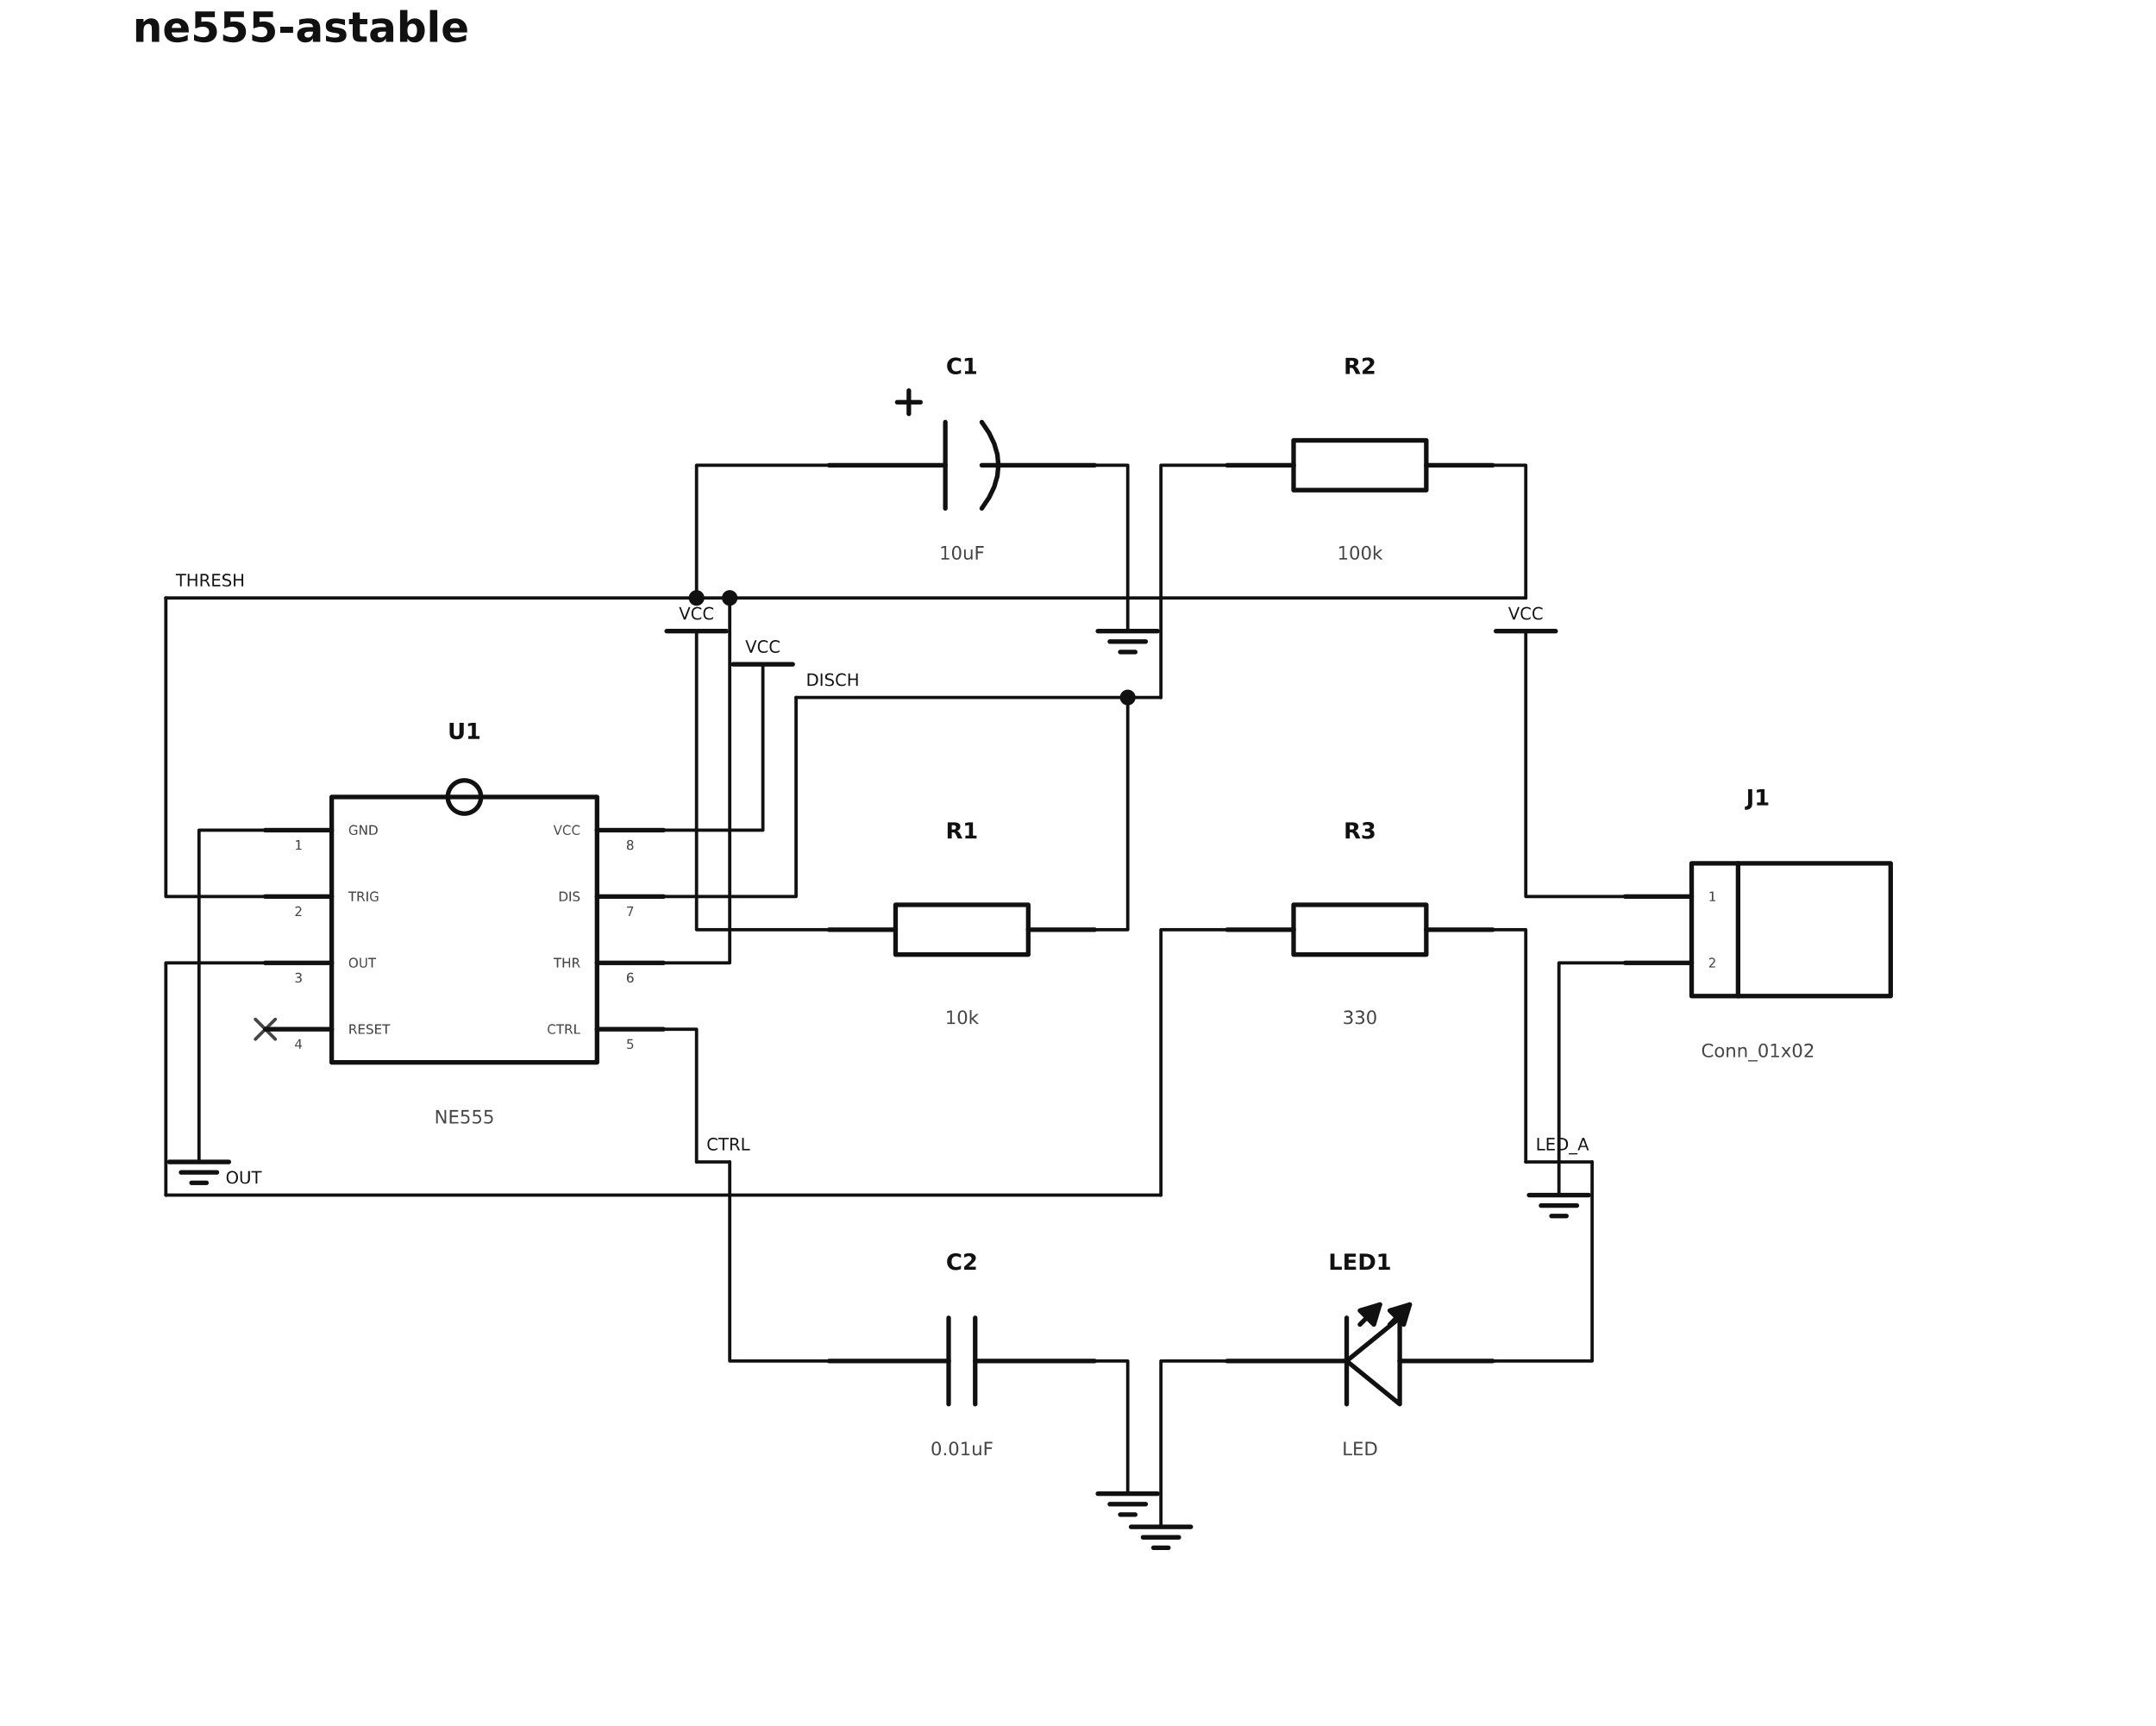
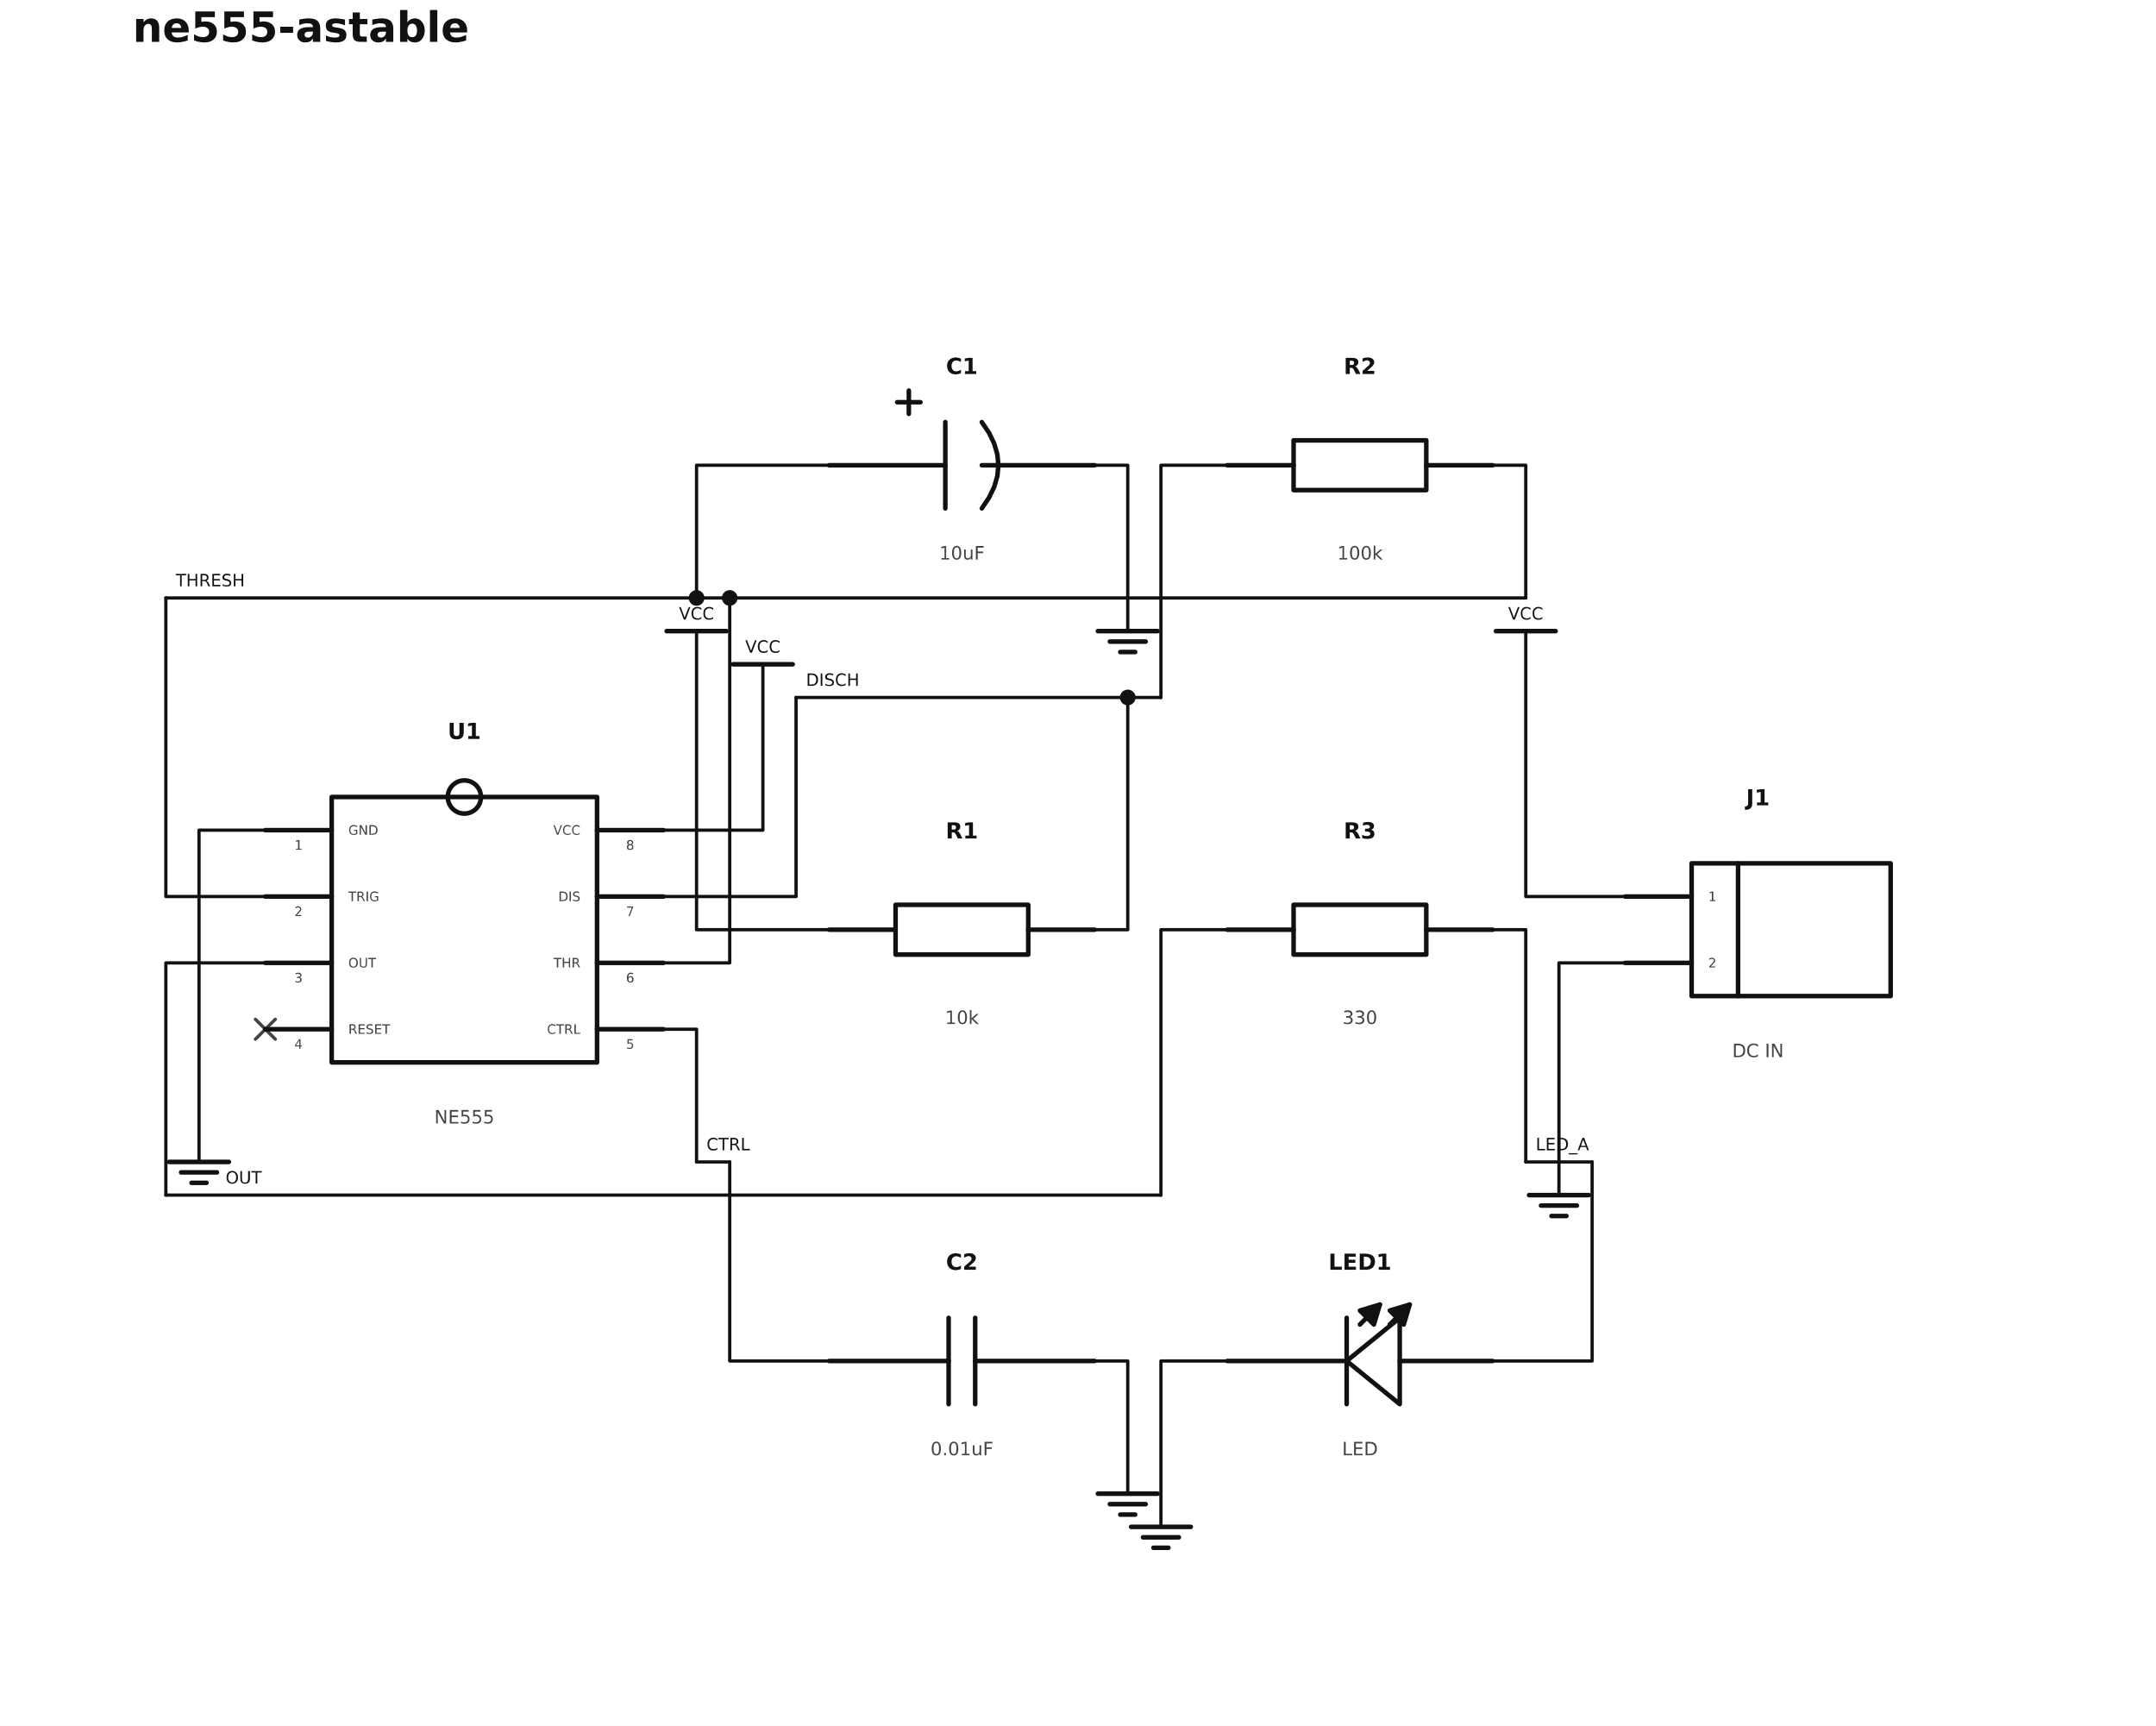
<svg xmlns="http://www.w3.org/2000/svg" version="1.1" width="165.1mm" height="132.141mm" viewBox="0 -7.68 165.1 132.141">
  <rect x="0" y="-7.68" width="165.1" height="132.141" fill="#ffffff" />
  <text x="10.16" y="-4.48" font-size="3.2" fill="#111111" text-anchor="start" font-family="DejaVu Sans, Helvetica, Arial, sans-serif" font-weight="bold">ne555-astable</text>
  <g stroke-linecap="round" stroke-linejoin="round">
    <polyline points="20.32,66.04 12.7,66.04 12.7,83.82" fill="none" stroke="#111111" stroke-width="0.25" />
    <polyline points="93.98,63.5 88.9,63.5 88.9,83.82" fill="none" stroke="#111111" stroke-width="0.25" />
    <polyline points="12.7,83.82 88.9,83.82" fill="none" stroke="#111111" stroke-width="0.25" />
    <polyline points="114.3,63.5 116.84,63.5 116.84,81.28" fill="none" stroke="#111111" stroke-width="0.25" />
    <polyline points="114.3,96.52 121.92,96.52 121.92,81.28" fill="none" stroke="#111111" stroke-width="0.25" />
    <polyline points="116.84,81.28 121.92,81.28" fill="none" stroke="#111111" stroke-width="0.25" />
    <polyline points="20.32,60.96 12.7,60.96 12.7,38.1" fill="none" stroke="#111111" stroke-width="0.25" />
    <polyline points="50.8,66.04 55.88,66.04 55.88,38.1" fill="none" stroke="#111111" stroke-width="0.25" />
    <polyline points="114.3,27.94 116.84,27.94 116.84,38.1" fill="none" stroke="#111111" stroke-width="0.25" />
    <polyline points="63.5,27.94 53.34,27.94 53.34,38.1" fill="none" stroke="#111111" stroke-width="0.25" />
    <polyline points="12.7,38.1 116.84,38.1" fill="none" stroke="#111111" stroke-width="0.25" />
    <polyline points="50.8,60.96 60.96,60.96 60.96,45.72" fill="none" stroke="#111111" stroke-width="0.25" />
    <polyline points="83.82,63.5 86.36,63.5 86.36,45.72" fill="none" stroke="#111111" stroke-width="0.25" />
    <polyline points="93.98,27.94 88.9,27.94 88.9,45.72" fill="none" stroke="#111111" stroke-width="0.25" />
    <polyline points="60.96,45.72 88.9,45.72" fill="none" stroke="#111111" stroke-width="0.25" />
    <polyline points="50.8,71.12 53.34,71.12 53.34,81.28" fill="none" stroke="#111111" stroke-width="0.25" />
    <polyline points="63.5,96.52 55.88,96.52 55.88,81.28" fill="none" stroke="#111111" stroke-width="0.25" />
    <polyline points="53.34,81.28 55.88,81.28" fill="none" stroke="#111111" stroke-width="0.25" />
    <polyline points="50.8,55.88 58.42,55.88 58.42,43.18" fill="none" stroke="#111111" stroke-width="0.25" />
    <line x1="56.134" y1="43.18" x2="60.706" y2="43.18" stroke="#111111" stroke-width="0.35" />
    <polyline points="63.5,63.5 53.34,63.5 53.34,40.64" fill="none" stroke="#111111" stroke-width="0.25" />
    <line x1="51.054" y1="40.64" x2="55.626" y2="40.64" stroke="#111111" stroke-width="0.35" />
    <polyline points="124.46,60.96 116.84,60.96 116.84,40.64" fill="none" stroke="#111111" stroke-width="0.25" />
    <line x1="114.554" y1="40.64" x2="119.126" y2="40.64" stroke="#111111" stroke-width="0.35" />
    <polyline points="20.32,55.88 15.24,55.88 15.24,81.28" fill="none" stroke="#111111" stroke-width="0.25" />
    <line x1="12.954" y1="81.28" x2="17.526" y2="81.28" stroke="#111111" stroke-width="0.35" />
    <line x1="13.868" y1="82.08" x2="16.612" y2="82.08" stroke="#111111" stroke-width="0.35" />
    <line x1="14.668" y1="82.88" x2="15.811" y2="82.88" stroke="#111111" stroke-width="0.35" />
    <polyline points="83.82,27.94 86.36,27.94 86.36,40.64" fill="none" stroke="#111111" stroke-width="0.25" />
    <line x1="84.074" y1="40.64" x2="88.646" y2="40.64" stroke="#111111" stroke-width="0.35" />
    <line x1="84.988" y1="41.44" x2="87.732" y2="41.44" stroke="#111111" stroke-width="0.35" />
    <line x1="85.788" y1="42.24" x2="86.931" y2="42.24" stroke="#111111" stroke-width="0.35" />
    <polyline points="83.82,96.52 86.36,96.52 86.36,106.68" fill="none" stroke="#111111" stroke-width="0.25" />
    <line x1="84.074" y1="106.68" x2="88.646" y2="106.68" stroke="#111111" stroke-width="0.35" />
    <line x1="84.988" y1="107.48" x2="87.732" y2="107.48" stroke="#111111" stroke-width="0.35" />
    <line x1="85.788" y1="108.28" x2="86.931" y2="108.28" stroke="#111111" stroke-width="0.35" />
    <polyline points="93.98,96.52 88.9,96.52 88.9,109.22" fill="none" stroke="#111111" stroke-width="0.25" />
    <line x1="86.614" y1="109.22" x2="91.186" y2="109.22" stroke="#111111" stroke-width="0.35" />
    <line x1="87.528" y1="110.02" x2="90.272" y2="110.02" stroke="#111111" stroke-width="0.35" />
    <line x1="88.329" y1="110.82" x2="89.472" y2="110.82" stroke="#111111" stroke-width="0.35" />
    <polyline points="124.46,66.04 119.38,66.04 119.38,83.82" fill="none" stroke="#111111" stroke-width="0.25" />
    <line x1="117.094" y1="83.82" x2="121.666" y2="83.82" stroke="#111111" stroke-width="0.35" />
    <line x1="118.008" y1="84.62" x2="120.752" y2="84.62" stroke="#111111" stroke-width="0.35" />
    <line x1="118.808" y1="85.42" x2="119.951" y2="85.42" stroke="#111111" stroke-width="0.35" />
    <circle cx="55.88" cy="38.1" r="0.6" fill="#111111" />
    <circle cx="53.34" cy="38.1" r="0.6" fill="#111111" />
    <circle cx="86.36" cy="45.72" r="0.6" fill="#111111" />
    <line x1="19.558" y1="70.358" x2="21.082" y2="71.882" stroke="#444444" stroke-width="0.25" />
    <line x1="19.558" y1="71.882" x2="21.082" y2="70.358" stroke="#444444" stroke-width="0.25" />
    <g transform="translate(63.5,22.86)">
      <polyline points="0,5.08 8.89,5.08" fill="none" stroke="#111111" stroke-width="0.35" />
      <polyline points="11.684,5.08 20.32,5.08" fill="none" stroke="#111111" stroke-width="0.35" />
      <polyline points="8.89,1.778 8.89,8.382" fill="none" stroke="#111111" stroke-width="0.35" />
      <polyline points="11.684,1.778 12.24,2.603 12.636,3.429 12.875,4.255 12.954,5.08 12.875,5.905 12.636,6.731 12.24,7.556 11.684,8.382" fill="none" stroke="#111111" stroke-width="0.35" />
      <polyline points="5.207,0.254 6.985,0.254" fill="none" stroke="#111111" stroke-width="0.35" />
      <polyline points="6.096,-0.635 6.096,1.143" fill="none" stroke="#111111" stroke-width="0.35" />
    </g>
    <g transform="translate(63.5,91.44)">
      <polyline points="0,5.08 9.144,5.08" fill="none" stroke="#111111" stroke-width="0.35" />
      <polyline points="11.176,5.08 20.32,5.08" fill="none" stroke="#111111" stroke-width="0.35" />
      <polyline points="9.144,1.778 9.144,8.382" fill="none" stroke="#111111" stroke-width="0.35" />
      <polyline points="11.176,1.778 11.176,8.382" fill="none" stroke="#111111" stroke-width="0.35" />
    </g>
    <g transform="translate(124.46,55.88)">
      <polygon points="5.08,2.54 20.32,2.54 20.32,12.7 5.08,12.7" fill="none" stroke="#111111" stroke-width="0.35" />
      <polyline points="0,5.08 5.08,5.08" fill="none" stroke="#111111" stroke-width="0.35" />
      <polyline points="0,10.16 5.08,10.16" fill="none" stroke="#111111" stroke-width="0.35" />
      <polyline points="8.636,2.54 8.636,12.7" fill="none" stroke="#111111" stroke-width="0.35" />
    </g>
    <g transform="translate(93.98,91.44)">
      <polyline points="0,5.08 9.144,5.08" fill="none" stroke="#111111" stroke-width="0.35" />
      <polyline points="13.208,5.08 20.32,5.08" fill="none" stroke="#111111" stroke-width="0.35" />
      <polyline points="9.144,1.778 9.144,8.382" fill="none" stroke="#111111" stroke-width="0.35" />
      <polygon points="13.208,1.778 13.208,8.382 9.144,5.08" fill="none" stroke="#111111" stroke-width="0.35" />
      <polyline points="10.16,2.286 11.684,0.762" fill="none" stroke="#111111" stroke-width="0.35" />
      <polygon points="11.684,0.762 10.16,1.219 11.227,2.286" fill="#111111" stroke="#111111" stroke-width="0.35" />
      <polyline points="12.446,2.286 13.97,0.762" fill="none" stroke="#111111" stroke-width="0.35" />
      <polygon points="13.97,0.762 12.446,1.219 13.513,2.286" fill="#111111" stroke="#111111" stroke-width="0.35" />
    </g>
    <g transform="translate(63.5,58.42)">
      <polyline points="0,5.08 5.08,5.08" fill="none" stroke="#111111" stroke-width="0.35" />
      <polyline points="15.24,5.08 20.32,5.08" fill="none" stroke="#111111" stroke-width="0.35" />
      <polygon points="5.08,3.175 15.24,3.175 15.24,6.985 5.08,6.985" fill="none" stroke="#111111" stroke-width="0.35" />
    </g>
    <g transform="translate(93.98,22.86)">
      <polyline points="0,5.08 5.08,5.08" fill="none" stroke="#111111" stroke-width="0.35" />
      <polyline points="15.24,5.08 20.32,5.08" fill="none" stroke="#111111" stroke-width="0.35" />
      <polygon points="5.08,3.175 15.24,3.175 15.24,6.985 5.08,6.985" fill="none" stroke="#111111" stroke-width="0.35" />
    </g>
    <g transform="translate(93.98,58.42)">
      <polyline points="0,5.08 5.08,5.08" fill="none" stroke="#111111" stroke-width="0.35" />
      <polyline points="15.24,5.08 20.32,5.08" fill="none" stroke="#111111" stroke-width="0.35" />
      <polygon points="5.08,3.175 15.24,3.175 15.24,6.985 5.08,6.985" fill="none" stroke="#111111" stroke-width="0.35" />
    </g>
    <g transform="translate(20.32,50.8)">
      <polygon points="5.08,2.54 25.4,2.54 25.4,22.86 5.08,22.86" fill="none" stroke="#111111" stroke-width="0.35" />
      <polyline points="0,5.08 5.08,5.08" fill="none" stroke="#111111" stroke-width="0.35" />
      <polyline points="0,10.16 5.08,10.16" fill="none" stroke="#111111" stroke-width="0.35" />
      <polyline points="0,15.24 5.08,15.24" fill="none" stroke="#111111" stroke-width="0.35" />
      <polyline points="0,20.32 5.08,20.32" fill="none" stroke="#111111" stroke-width="0.35" />
      <polyline points="25.4,5.08 30.48,5.08" fill="none" stroke="#111111" stroke-width="0.35" />
      <polyline points="25.4,10.16 30.48,10.16" fill="none" stroke="#111111" stroke-width="0.35" />
      <polyline points="25.4,15.24 30.48,15.24" fill="none" stroke="#111111" stroke-width="0.35" />
      <polyline points="25.4,20.32 30.48,20.32" fill="none" stroke="#111111" stroke-width="0.35" />
      <circle cx="15.24" cy="2.54" r="1.27" fill="none" stroke="#111111" stroke-width="0.35" />
    </g>
  </g>
  <text x="73.66" y="20.955" font-size="1.7" fill="#111111" text-anchor="middle" font-family="DejaVu Sans, Helvetica, Arial, sans-serif" font-weight="bold">C1</text>
  <text x="73.66" y="35.156" font-size="1.4" fill="#444444" text-anchor="middle" font-family="DejaVu Sans, Helvetica, Arial, sans-serif">10uF</text>
  <text x="73.66" y="89.535" font-size="1.7" fill="#111111" text-anchor="middle" font-family="DejaVu Sans, Helvetica, Arial, sans-serif" font-weight="bold">C2</text>
  <text x="73.66" y="103.736" font-size="1.4" fill="#444444" text-anchor="middle" font-family="DejaVu Sans, Helvetica, Arial, sans-serif">0.01uF</text>
  <text x="134.62" y="53.975" font-size="1.7" fill="#111111" text-anchor="middle" font-family="DejaVu Sans, Helvetica, Arial, sans-serif" font-weight="bold">J1</text>
-   <text x="134.62" y="73.256" font-size="1.4" fill="#444444" text-anchor="middle" font-family="DejaVu Sans, Helvetica, Arial, sans-serif">Conn_01x02</text>
+   <text x="134.62" y="73.256" font-size="1.4" fill="#444444" text-anchor="middle" font-family="DejaVu Sans, Helvetica, Arial, sans-serif">DC IN</text>
  <text x="130.81" y="61.31" font-size="1" fill="#444444" text-anchor="start" font-family="DejaVu Sans, Helvetica, Arial, sans-serif">1</text>
  <text x="130.81" y="66.39" font-size="1" fill="#444444" text-anchor="start" font-family="DejaVu Sans, Helvetica, Arial, sans-serif">2</text>
  <text x="104.14" y="89.535" font-size="1.7" fill="#111111" text-anchor="middle" font-family="DejaVu Sans, Helvetica, Arial, sans-serif" font-weight="bold">LED1</text>
  <text x="104.14" y="103.736" font-size="1.4" fill="#444444" text-anchor="middle" font-family="DejaVu Sans, Helvetica, Arial, sans-serif">LED</text>
  <text x="73.66" y="56.515" font-size="1.7" fill="#111111" text-anchor="middle" font-family="DejaVu Sans, Helvetica, Arial, sans-serif" font-weight="bold">R1</text>
  <text x="73.66" y="70.716" font-size="1.4" fill="#444444" text-anchor="middle" font-family="DejaVu Sans, Helvetica, Arial, sans-serif">10k</text>
  <text x="104.14" y="20.955" font-size="1.7" fill="#111111" text-anchor="middle" font-family="DejaVu Sans, Helvetica, Arial, sans-serif" font-weight="bold">R2</text>
  <text x="104.14" y="35.156" font-size="1.4" fill="#444444" text-anchor="middle" font-family="DejaVu Sans, Helvetica, Arial, sans-serif">100k</text>
  <text x="104.14" y="56.515" font-size="1.7" fill="#111111" text-anchor="middle" font-family="DejaVu Sans, Helvetica, Arial, sans-serif" font-weight="bold">R3</text>
  <text x="104.14" y="70.716" font-size="1.4" fill="#444444" text-anchor="middle" font-family="DejaVu Sans, Helvetica, Arial, sans-serif">330</text>
  <text x="35.56" y="48.895" font-size="1.7" fill="#111111" text-anchor="middle" font-family="DejaVu Sans, Helvetica, Arial, sans-serif" font-weight="bold">U1</text>
  <text x="35.56" y="78.336" font-size="1.4" fill="#444444" text-anchor="middle" font-family="DejaVu Sans, Helvetica, Arial, sans-serif">NE555</text>
  <text x="26.67" y="56.23" font-size="1" fill="#444444" text-anchor="start" font-family="DejaVu Sans, Helvetica, Arial, sans-serif">GND</text>
  <text x="22.86" y="57.373" font-size="1" fill="#444444" text-anchor="middle" font-family="DejaVu Sans, Helvetica, Arial, sans-serif">1</text>
  <text x="26.67" y="61.31" font-size="1" fill="#444444" text-anchor="start" font-family="DejaVu Sans, Helvetica, Arial, sans-serif">TRIG</text>
  <text x="22.86" y="62.453" font-size="1" fill="#444444" text-anchor="middle" font-family="DejaVu Sans, Helvetica, Arial, sans-serif">2</text>
  <text x="26.67" y="66.39" font-size="1" fill="#444444" text-anchor="start" font-family="DejaVu Sans, Helvetica, Arial, sans-serif">OUT</text>
  <text x="22.86" y="67.533" font-size="1" fill="#444444" text-anchor="middle" font-family="DejaVu Sans, Helvetica, Arial, sans-serif">3</text>
  <text x="26.67" y="71.47" font-size="1" fill="#444444" text-anchor="start" font-family="DejaVu Sans, Helvetica, Arial, sans-serif">RESET</text>
  <text x="22.86" y="72.613" font-size="1" fill="#444444" text-anchor="middle" font-family="DejaVu Sans, Helvetica, Arial, sans-serif">4</text>
  <text x="44.45" y="56.23" font-size="1" fill="#444444" text-anchor="end" font-family="DejaVu Sans, Helvetica, Arial, sans-serif">VCC</text>
  <text x="48.26" y="57.373" font-size="1" fill="#444444" text-anchor="middle" font-family="DejaVu Sans, Helvetica, Arial, sans-serif">8</text>
  <text x="44.45" y="61.31" font-size="1" fill="#444444" text-anchor="end" font-family="DejaVu Sans, Helvetica, Arial, sans-serif">DIS</text>
  <text x="48.26" y="62.453" font-size="1" fill="#444444" text-anchor="middle" font-family="DejaVu Sans, Helvetica, Arial, sans-serif">7</text>
  <text x="44.45" y="66.39" font-size="1" fill="#444444" text-anchor="end" font-family="DejaVu Sans, Helvetica, Arial, sans-serif">THR</text>
  <text x="48.26" y="67.533" font-size="1" fill="#444444" text-anchor="middle" font-family="DejaVu Sans, Helvetica, Arial, sans-serif">6</text>
  <text x="44.45" y="71.47" font-size="1" fill="#444444" text-anchor="end" font-family="DejaVu Sans, Helvetica, Arial, sans-serif">CTRL</text>
  <text x="48.26" y="72.613" font-size="1" fill="#444444" text-anchor="middle" font-family="DejaVu Sans, Helvetica, Arial, sans-serif">5</text>
  <text x="58.42" y="42.291" font-size="1.3" fill="#111111" text-anchor="middle" font-family="DejaVu Sans, Helvetica, Arial, sans-serif">VCC</text>
  <text x="53.34" y="39.751" font-size="1.3" fill="#111111" text-anchor="middle" font-family="DejaVu Sans, Helvetica, Arial, sans-serif">VCC</text>
  <text x="116.84" y="39.751" font-size="1.3" fill="#111111" text-anchor="middle" font-family="DejaVu Sans, Helvetica, Arial, sans-serif">VCC</text>
  <text x="17.272" y="82.931" font-size="1.3" fill="#111111" text-anchor="start" font-family="DejaVu Sans, Helvetica, Arial, sans-serif">OUT</text>
  <text x="117.602" y="80.391" font-size="1.3" fill="#111111" text-anchor="start" font-family="DejaVu Sans, Helvetica, Arial, sans-serif">LED_A</text>
  <text x="13.462" y="37.211" font-size="1.3" fill="#111111" text-anchor="start" font-family="DejaVu Sans, Helvetica, Arial, sans-serif">THRESH</text>
  <text x="61.722" y="44.831" font-size="1.3" fill="#111111" text-anchor="start" font-family="DejaVu Sans, Helvetica, Arial, sans-serif">DISCH</text>
  <text x="54.102" y="80.391" font-size="1.3" fill="#111111" text-anchor="start" font-family="DejaVu Sans, Helvetica, Arial, sans-serif">CTRL</text>
</svg>
